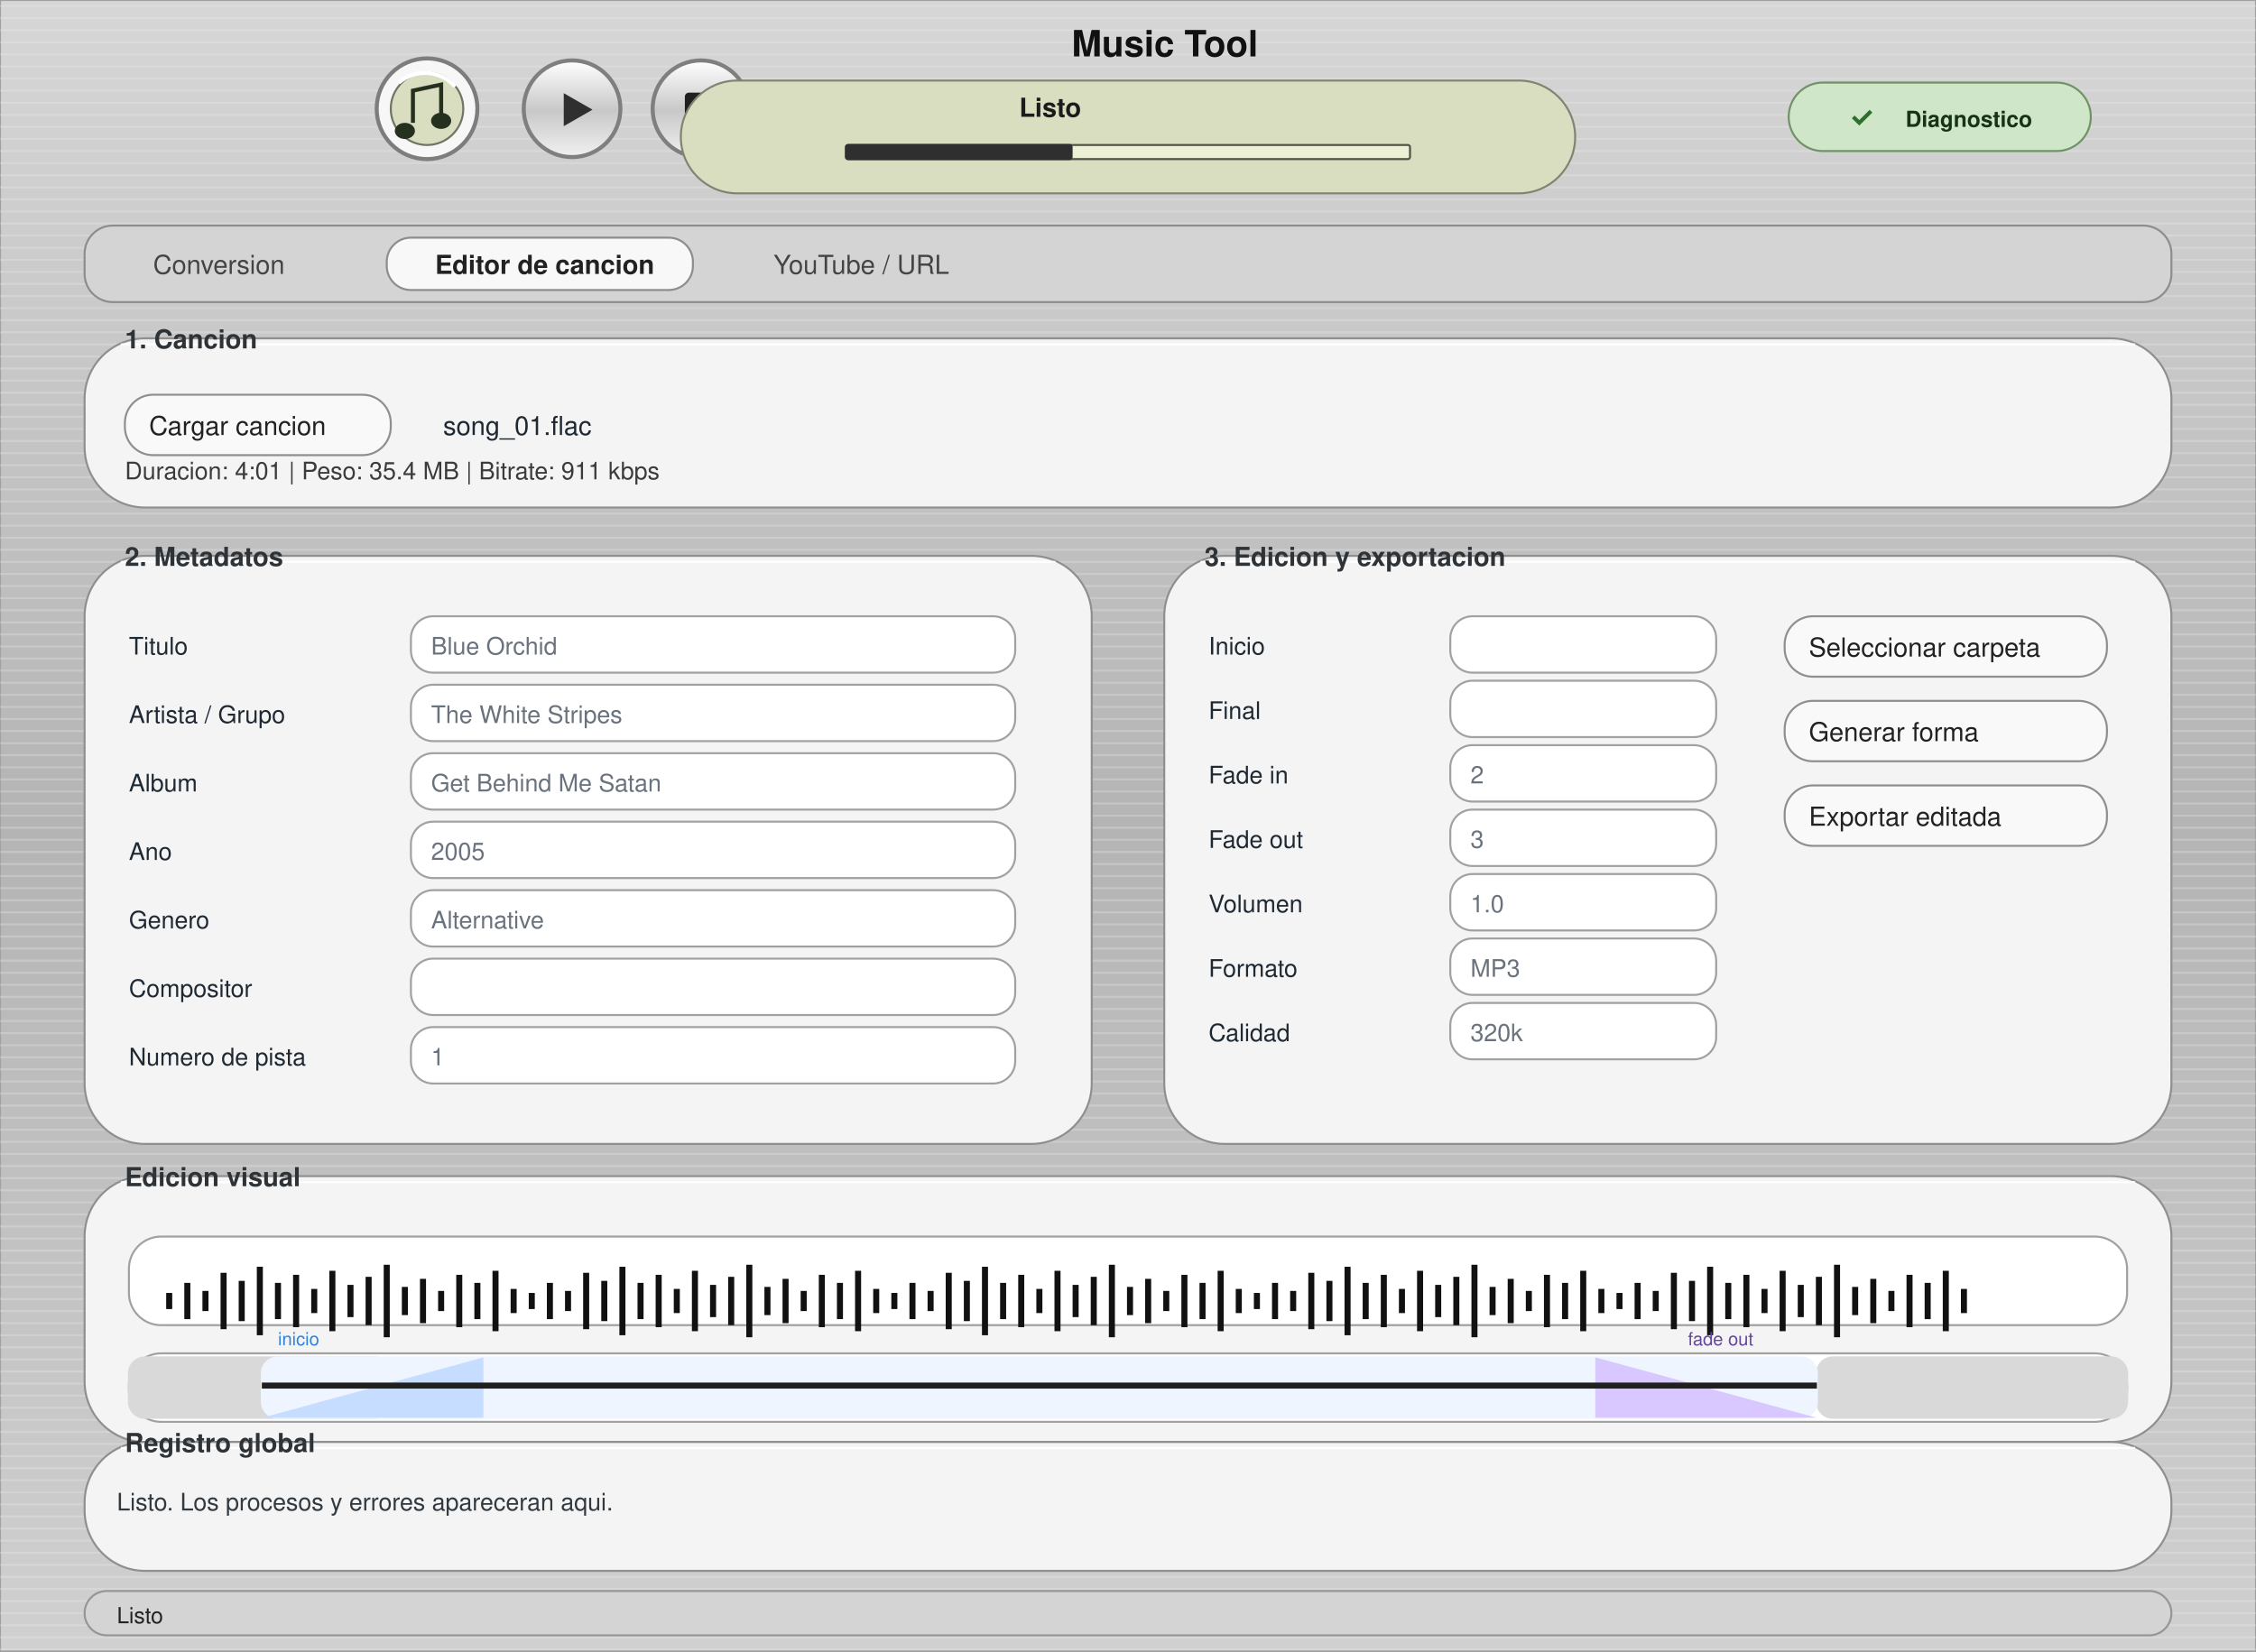
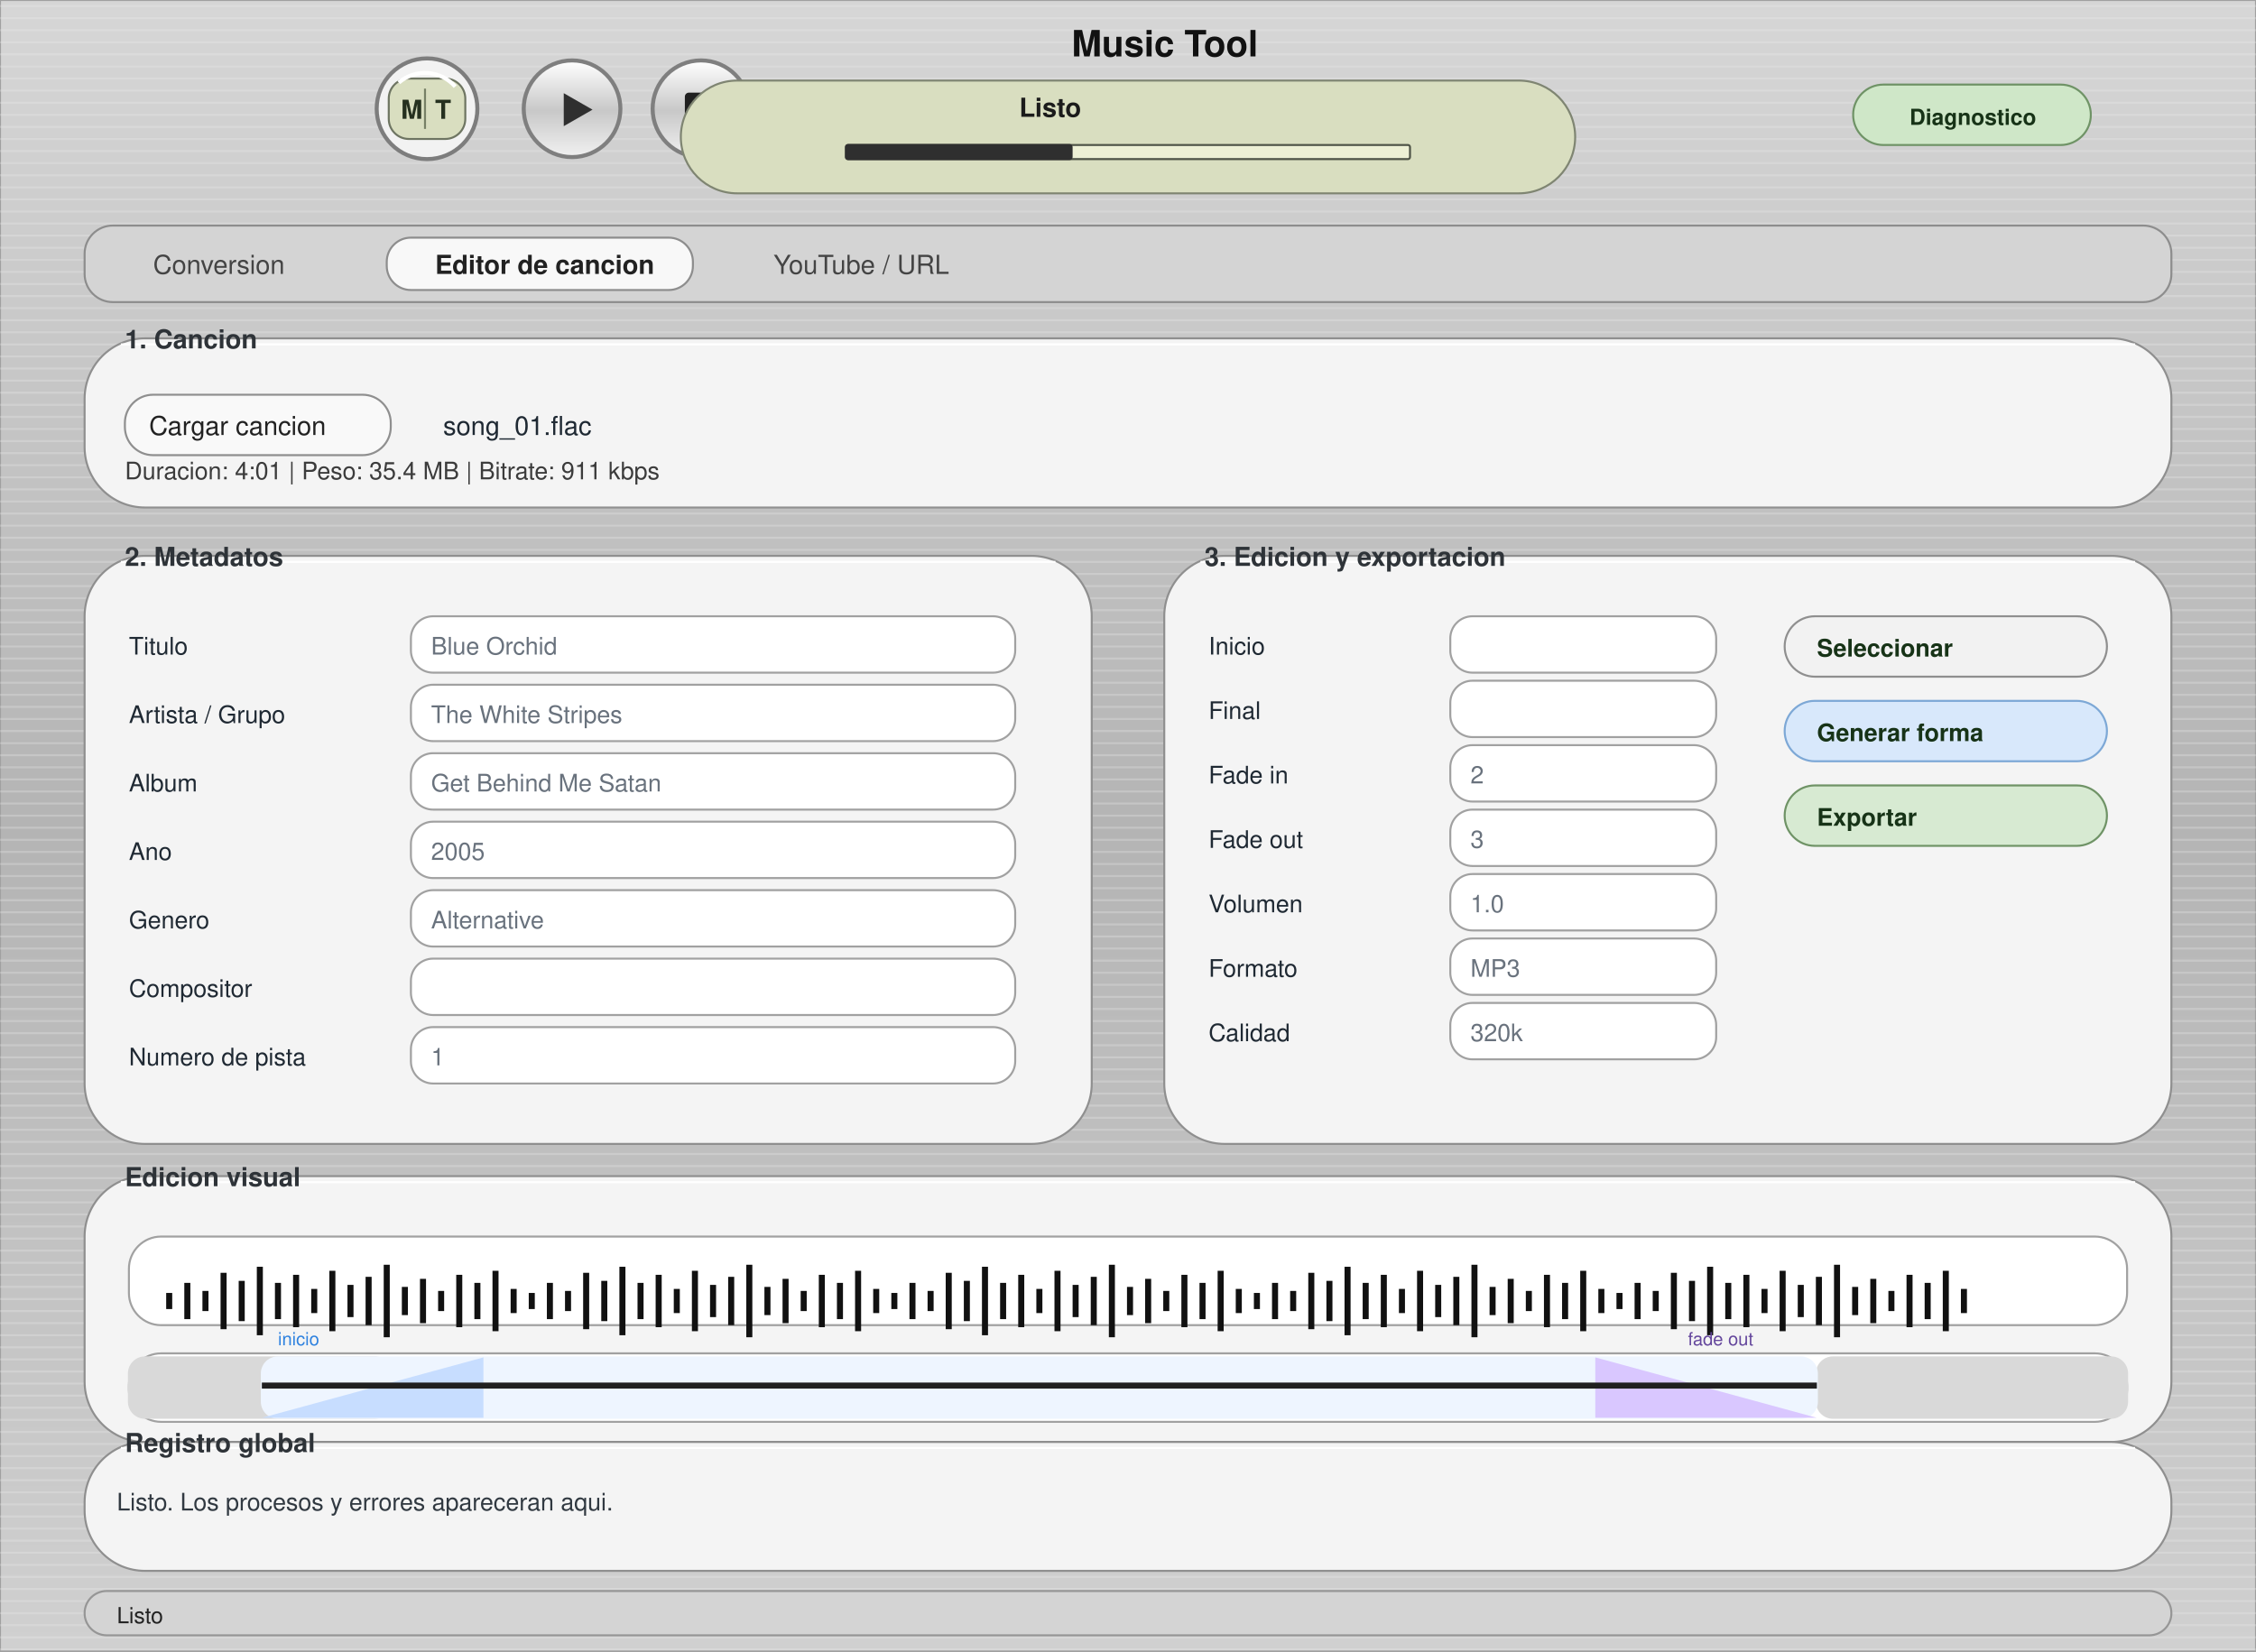
<svg xmlns="http://www.w3.org/2000/svg" width="1120" height="820" viewBox="0 0 1120 820">
  <defs>
    <linearGradient id="metal" x1="0" x2="0" y1="0" y2="1">
      <stop offset="0" stop-color="#d6d6d6" />
      <stop offset="0.5" stop-color="#b4b4b4" />
      <stop offset="1" stop-color="#d0d0d0" />
    </linearGradient>
    <linearGradient id="buttonChrome" x1="0" x2="0" y1="0" y2="1">
      <stop offset="0" stop-color="#ffffff" />
      <stop offset="0.52" stop-color="#c8c8c8" />
      <stop offset="1" stop-color="#f1f1f1" />
    </linearGradient>
    <linearGradient id="tableHeader" x1="0" x2="0" y1="0" y2="1">
      <stop offset="0" stop-color="#f9f9f9" />
      <stop offset="1" stop-color="#bdbdbd" />
    </linearGradient>
  </defs>
  <rect x="0" y="0" width="1120" height="820" rx="0" fill="url(#metal)" stroke="#a0a0a0" />
  <line x1="0" y1="3" x2="1120" y2="3" stroke="#eeeeee" opacity="0.28" />
  <line x1="0" y1="9" x2="1120" y2="9" stroke="#eeeeee" opacity="0.28" />
  <line x1="0" y1="15" x2="1120" y2="15" stroke="#eeeeee" opacity="0.28" />
  <line x1="0" y1="21" x2="1120" y2="21" stroke="#eeeeee" opacity="0.28" />
  <line x1="0" y1="27" x2="1120" y2="27" stroke="#eeeeee" opacity="0.28" />
  <line x1="0" y1="33" x2="1120" y2="33" stroke="#eeeeee" opacity="0.28" />
  <line x1="0" y1="39" x2="1120" y2="39" stroke="#eeeeee" opacity="0.28" />
  <line x1="0" y1="45" x2="1120" y2="45" stroke="#eeeeee" opacity="0.28" />
  <line x1="0" y1="51" x2="1120" y2="51" stroke="#eeeeee" opacity="0.28" />
  <line x1="0" y1="57" x2="1120" y2="57" stroke="#eeeeee" opacity="0.28" />
  <line x1="0" y1="63" x2="1120" y2="63" stroke="#eeeeee" opacity="0.28" />
  <line x1="0" y1="69" x2="1120" y2="69" stroke="#eeeeee" opacity="0.28" />
  <line x1="0" y1="75" x2="1120" y2="75" stroke="#eeeeee" opacity="0.28" />
  <line x1="0" y1="81" x2="1120" y2="81" stroke="#eeeeee" opacity="0.28" />
  <line x1="0" y1="87" x2="1120" y2="87" stroke="#eeeeee" opacity="0.28" />
  <line x1="0" y1="93" x2="1120" y2="93" stroke="#eeeeee" opacity="0.28" />
  <line x1="0" y1="99" x2="1120" y2="99" stroke="#eeeeee" opacity="0.28" />
  <line x1="0" y1="105" x2="1120" y2="105" stroke="#eeeeee" opacity="0.28" />
  <line x1="0" y1="111" x2="1120" y2="111" stroke="#eeeeee" opacity="0.28" />
  <line x1="0" y1="117" x2="1120" y2="117" stroke="#eeeeee" opacity="0.28" />
  <line x1="0" y1="123" x2="1120" y2="123" stroke="#eeeeee" opacity="0.28" />
  <line x1="0" y1="129" x2="1120" y2="129" stroke="#eeeeee" opacity="0.28" />
  <line x1="0" y1="135" x2="1120" y2="135" stroke="#eeeeee" opacity="0.28" />
  <line x1="0" y1="141" x2="1120" y2="141" stroke="#eeeeee" opacity="0.28" />
  <line x1="0" y1="147" x2="1120" y2="147" stroke="#eeeeee" opacity="0.28" />
  <line x1="0" y1="153" x2="1120" y2="153" stroke="#eeeeee" opacity="0.28" />
  <line x1="0" y1="159" x2="1120" y2="159" stroke="#eeeeee" opacity="0.28" />
  <line x1="0" y1="165" x2="1120" y2="165" stroke="#eeeeee" opacity="0.28" />
  <line x1="0" y1="171" x2="1120" y2="171" stroke="#eeeeee" opacity="0.28" />
  <line x1="0" y1="177" x2="1120" y2="177" stroke="#eeeeee" opacity="0.28" />
  <line x1="0" y1="183" x2="1120" y2="183" stroke="#eeeeee" opacity="0.28" />
  <line x1="0" y1="189" x2="1120" y2="189" stroke="#eeeeee" opacity="0.28" />
  <line x1="0" y1="195" x2="1120" y2="195" stroke="#eeeeee" opacity="0.28" />
  <line x1="0" y1="201" x2="1120" y2="201" stroke="#eeeeee" opacity="0.28" />
  <line x1="0" y1="207" x2="1120" y2="207" stroke="#eeeeee" opacity="0.28" />
  <line x1="0" y1="213" x2="1120" y2="213" stroke="#eeeeee" opacity="0.28" />
  <line x1="0" y1="219" x2="1120" y2="219" stroke="#eeeeee" opacity="0.28" />
  <line x1="0" y1="225" x2="1120" y2="225" stroke="#eeeeee" opacity="0.28" />
  <line x1="0" y1="231" x2="1120" y2="231" stroke="#eeeeee" opacity="0.28" />
  <line x1="0" y1="237" x2="1120" y2="237" stroke="#eeeeee" opacity="0.28" />
  <line x1="0" y1="243" x2="1120" y2="243" stroke="#eeeeee" opacity="0.28" />
  <line x1="0" y1="249" x2="1120" y2="249" stroke="#eeeeee" opacity="0.28" />
  <line x1="0" y1="255" x2="1120" y2="255" stroke="#eeeeee" opacity="0.28" />
  <line x1="0" y1="261" x2="1120" y2="261" stroke="#eeeeee" opacity="0.28" />
  <line x1="0" y1="267" x2="1120" y2="267" stroke="#eeeeee" opacity="0.28" />
  <line x1="0" y1="273" x2="1120" y2="273" stroke="#eeeeee" opacity="0.28" />
  <line x1="0" y1="279" x2="1120" y2="279" stroke="#eeeeee" opacity="0.28" />
  <line x1="0" y1="285" x2="1120" y2="285" stroke="#eeeeee" opacity="0.28" />
  <line x1="0" y1="291" x2="1120" y2="291" stroke="#eeeeee" opacity="0.28" />
  <line x1="0" y1="297" x2="1120" y2="297" stroke="#eeeeee" opacity="0.28" />
  <line x1="0" y1="303" x2="1120" y2="303" stroke="#eeeeee" opacity="0.28" />
  <line x1="0" y1="309" x2="1120" y2="309" stroke="#eeeeee" opacity="0.28" />
  <line x1="0" y1="315" x2="1120" y2="315" stroke="#eeeeee" opacity="0.28" />
  <line x1="0" y1="321" x2="1120" y2="321" stroke="#eeeeee" opacity="0.28" />
  <line x1="0" y1="327" x2="1120" y2="327" stroke="#eeeeee" opacity="0.28" />
  <line x1="0" y1="333" x2="1120" y2="333" stroke="#eeeeee" opacity="0.28" />
  <line x1="0" y1="339" x2="1120" y2="339" stroke="#eeeeee" opacity="0.28" />
  <line x1="0" y1="345" x2="1120" y2="345" stroke="#eeeeee" opacity="0.28" />
  <line x1="0" y1="351" x2="1120" y2="351" stroke="#eeeeee" opacity="0.28" />
  <line x1="0" y1="357" x2="1120" y2="357" stroke="#eeeeee" opacity="0.28" />
  <line x1="0" y1="363" x2="1120" y2="363" stroke="#eeeeee" opacity="0.28" />
  <line x1="0" y1="369" x2="1120" y2="369" stroke="#eeeeee" opacity="0.28" />
  <line x1="0" y1="375" x2="1120" y2="375" stroke="#eeeeee" opacity="0.28" />
  <line x1="0" y1="381" x2="1120" y2="381" stroke="#eeeeee" opacity="0.28" />
  <line x1="0" y1="387" x2="1120" y2="387" stroke="#eeeeee" opacity="0.28" />
  <line x1="0" y1="393" x2="1120" y2="393" stroke="#eeeeee" opacity="0.28" />
  <line x1="0" y1="399" x2="1120" y2="399" stroke="#eeeeee" opacity="0.28" />
  <line x1="0" y1="405" x2="1120" y2="405" stroke="#eeeeee" opacity="0.28" />
  <line x1="0" y1="411" x2="1120" y2="411" stroke="#eeeeee" opacity="0.28" />
  <line x1="0" y1="417" x2="1120" y2="417" stroke="#eeeeee" opacity="0.28" />
  <line x1="0" y1="423" x2="1120" y2="423" stroke="#eeeeee" opacity="0.28" />
  <line x1="0" y1="429" x2="1120" y2="429" stroke="#eeeeee" opacity="0.28" />
  <line x1="0" y1="435" x2="1120" y2="435" stroke="#eeeeee" opacity="0.28" />
  <line x1="0" y1="441" x2="1120" y2="441" stroke="#eeeeee" opacity="0.28" />
  <line x1="0" y1="447" x2="1120" y2="447" stroke="#eeeeee" opacity="0.28" />
  <line x1="0" y1="453" x2="1120" y2="453" stroke="#eeeeee" opacity="0.28" />
  <line x1="0" y1="459" x2="1120" y2="459" stroke="#eeeeee" opacity="0.28" />
  <line x1="0" y1="465" x2="1120" y2="465" stroke="#eeeeee" opacity="0.28" />
  <line x1="0" y1="471" x2="1120" y2="471" stroke="#eeeeee" opacity="0.28" />
  <line x1="0" y1="477" x2="1120" y2="477" stroke="#eeeeee" opacity="0.28" />
  <line x1="0" y1="483" x2="1120" y2="483" stroke="#eeeeee" opacity="0.28" />
  <line x1="0" y1="489" x2="1120" y2="489" stroke="#eeeeee" opacity="0.28" />
  <line x1="0" y1="495" x2="1120" y2="495" stroke="#eeeeee" opacity="0.28" />
  <line x1="0" y1="501" x2="1120" y2="501" stroke="#eeeeee" opacity="0.28" />
  <line x1="0" y1="507" x2="1120" y2="507" stroke="#eeeeee" opacity="0.28" />
  <line x1="0" y1="513" x2="1120" y2="513" stroke="#eeeeee" opacity="0.28" />
  <line x1="0" y1="519" x2="1120" y2="519" stroke="#eeeeee" opacity="0.28" />
  <line x1="0" y1="525" x2="1120" y2="525" stroke="#eeeeee" opacity="0.28" />
  <line x1="0" y1="531" x2="1120" y2="531" stroke="#eeeeee" opacity="0.28" />
  <line x1="0" y1="537" x2="1120" y2="537" stroke="#eeeeee" opacity="0.28" />
  <line x1="0" y1="543" x2="1120" y2="543" stroke="#eeeeee" opacity="0.28" />
  <line x1="0" y1="549" x2="1120" y2="549" stroke="#eeeeee" opacity="0.28" />
  <line x1="0" y1="555" x2="1120" y2="555" stroke="#eeeeee" opacity="0.28" />
  <line x1="0" y1="561" x2="1120" y2="561" stroke="#eeeeee" opacity="0.28" />
  <line x1="0" y1="567" x2="1120" y2="567" stroke="#eeeeee" opacity="0.28" />
  <line x1="0" y1="573" x2="1120" y2="573" stroke="#eeeeee" opacity="0.28" />
  <line x1="0" y1="579" x2="1120" y2="579" stroke="#eeeeee" opacity="0.28" />
  <line x1="0" y1="585" x2="1120" y2="585" stroke="#eeeeee" opacity="0.28" />
  <line x1="0" y1="591" x2="1120" y2="591" stroke="#eeeeee" opacity="0.28" />
  <line x1="0" y1="597" x2="1120" y2="597" stroke="#eeeeee" opacity="0.28" />
  <line x1="0" y1="603" x2="1120" y2="603" stroke="#eeeeee" opacity="0.28" />
  <line x1="0" y1="609" x2="1120" y2="609" stroke="#eeeeee" opacity="0.28" />
  <line x1="0" y1="615" x2="1120" y2="615" stroke="#eeeeee" opacity="0.28" />
  <line x1="0" y1="621" x2="1120" y2="621" stroke="#eeeeee" opacity="0.28" />
  <line x1="0" y1="627" x2="1120" y2="627" stroke="#eeeeee" opacity="0.28" />
  <line x1="0" y1="633" x2="1120" y2="633" stroke="#eeeeee" opacity="0.28" />
  <line x1="0" y1="639" x2="1120" y2="639" stroke="#eeeeee" opacity="0.28" />
  <line x1="0" y1="645" x2="1120" y2="645" stroke="#eeeeee" opacity="0.28" />
  <line x1="0" y1="651" x2="1120" y2="651" stroke="#eeeeee" opacity="0.28" />
  <line x1="0" y1="657" x2="1120" y2="657" stroke="#eeeeee" opacity="0.28" />
  <line x1="0" y1="663" x2="1120" y2="663" stroke="#eeeeee" opacity="0.28" />
  <line x1="0" y1="669" x2="1120" y2="669" stroke="#eeeeee" opacity="0.28" />
  <line x1="0" y1="675" x2="1120" y2="675" stroke="#eeeeee" opacity="0.28" />
  <line x1="0" y1="681" x2="1120" y2="681" stroke="#eeeeee" opacity="0.28" />
  <line x1="0" y1="687" x2="1120" y2="687" stroke="#eeeeee" opacity="0.28" />
  <line x1="0" y1="693" x2="1120" y2="693" stroke="#eeeeee" opacity="0.28" />
  <line x1="0" y1="699" x2="1120" y2="699" stroke="#eeeeee" opacity="0.28" />
  <line x1="0" y1="705" x2="1120" y2="705" stroke="#eeeeee" opacity="0.28" />
  <line x1="0" y1="711" x2="1120" y2="711" stroke="#eeeeee" opacity="0.28" />
  <line x1="0" y1="717" x2="1120" y2="717" stroke="#eeeeee" opacity="0.28" />
  <line x1="0" y1="723" x2="1120" y2="723" stroke="#eeeeee" opacity="0.28" />
  <line x1="0" y1="729" x2="1120" y2="729" stroke="#eeeeee" opacity="0.28" />
  <line x1="0" y1="735" x2="1120" y2="735" stroke="#eeeeee" opacity="0.28" />
  <line x1="0" y1="741" x2="1120" y2="741" stroke="#eeeeee" opacity="0.28" />
  <line x1="0" y1="747" x2="1120" y2="747" stroke="#eeeeee" opacity="0.28" />
  <line x1="0" y1="753" x2="1120" y2="753" stroke="#eeeeee" opacity="0.28" />
  <line x1="0" y1="759" x2="1120" y2="759" stroke="#eeeeee" opacity="0.28" />
  <line x1="0" y1="765" x2="1120" y2="765" stroke="#eeeeee" opacity="0.28" />
  <line x1="0" y1="771" x2="1120" y2="771" stroke="#eeeeee" opacity="0.28" />
  <line x1="0" y1="777" x2="1120" y2="777" stroke="#eeeeee" opacity="0.28" />
  <line x1="0" y1="783" x2="1120" y2="783" stroke="#eeeeee" opacity="0.28" />
  <line x1="0" y1="789" x2="1120" y2="789" stroke="#eeeeee" opacity="0.28" />
  <line x1="0" y1="795" x2="1120" y2="795" stroke="#eeeeee" opacity="0.28" />
  <line x1="0" y1="801" x2="1120" y2="801" stroke="#eeeeee" opacity="0.28" />
  <line x1="0" y1="807" x2="1120" y2="807" stroke="#eeeeee" opacity="0.28" />
  <line x1="0" y1="813" x2="1120" y2="813" stroke="#eeeeee" opacity="0.28" />
  <line x1="0" y1="819" x2="1120" y2="819" stroke="#eeeeee" opacity="0.28" />
  <text x="532" y="28" font-family="-apple-system, BlinkMacSystemFont, Helvetica, Arial, sans-serif" font-size="18" font-weight="700" fill="#111111">Music Tool</text>
-   <circle cx="212" cy="54" r="25" fill="#f7f7f7" stroke="#7d7d7d" stroke-width="2" />
-   <circle cx="212" cy="54" r="18" fill="#d9dec0" stroke="#6e7562" />
+   <circle cx="212" cy="54" r="25" fill="#f2f2f2" stroke="#7d7d7d" stroke-width="2" />
+   <rect x="193" y="39" width="38" height="30" rx="10" fill="#d9dec0" stroke="#6e7562" />
  <path d="M198 41 A20 20 0 0 1 226 43" fill="none" stroke="#ffffff" stroke-width="2" />
-   <path d="M205 61 L205 45 L219 42 L219 57" fill="none" stroke="#25301f" stroke-width="2" />
-   <ellipse cx="201" cy="65" rx="5" ry="4" fill="#25301f" />
-   <ellipse cx="219" cy="60" rx="5" ry="4" fill="#25301f" />
+   <text x="199" y="59" font-family="-apple-system, BlinkMacSystemFont, Helvetica, Arial, sans-serif" font-size="13" font-weight="700" fill="#25301f">M</text>
+   <text x="216" y="59" font-family="-apple-system, BlinkMacSystemFont, Helvetica, Arial, sans-serif" font-size="13" font-weight="700" fill="#25301f">T</text>
+   <line x1="211" y1="44" x2="211" y2="64" stroke="#778066" />
  <circle cx="284" cy="54" r="24" fill="url(#buttonChrome)" stroke="#7f7f7f" stroke-width="2" />
  <text x="278" y="61" font-family="-apple-system, BlinkMacSystemFont, Helvetica, Arial, sans-serif" font-size="18" font-weight="700" fill="#2f2f2f">▶</text>
  <circle cx="348" cy="54" r="24" fill="url(#buttonChrome)" stroke="#7f7f7f" stroke-width="2" />
  <rect x="340" y="46" width="16" height="16" rx="2" fill="#202020" />
  <rect x="338" y="40" width="444" height="56" rx="28" fill="#d9dec0" stroke="#7f8572" />
  <text x="506" y="58" font-family="-apple-system, BlinkMacSystemFont, Helvetica, Arial, sans-serif" font-size="13" font-weight="700" fill="#1b1b1b">Listo</text>
  <rect x="420" y="72" width="280" height="7" rx="1" fill="#edf0d5" stroke="#4f5447" />
  <rect x="420" y="72" width="112" height="7" rx="1" fill="#2f2f2f" stroke="#2f2f2f" />
-   <rect x="888" y="41" width="150" height="34" rx="17" fill="#cfe7c8" stroke="#6f9366" />
-   <text x="918" y="63" font-family="-apple-system, BlinkMacSystemFont, Helvetica, Arial, sans-serif" font-size="14" font-weight="700" fill="#2f6e2c">✓</text>
-   <text x="946" y="63" font-family="-apple-system, BlinkMacSystemFont, Helvetica, Arial, sans-serif" font-size="11" font-weight="700" fill="#173317">Diagnostico</text>
+   <rect x="920" y="42" width="118" height="30" rx="15" fill="#cfe7c8" stroke="#6f9366" />
+   <text x="948" y="62" font-family="-apple-system, BlinkMacSystemFont, Helvetica, Arial, sans-serif" font-size="11" font-weight="700" fill="#173317">Diagnostico</text>
  <rect x="42" y="112" width="1036" height="38" rx="14" fill="#d4d4d4" stroke="#8d8d8d" />
  <text x="76" y="136" font-family="-apple-system, BlinkMacSystemFont, Helvetica, Arial, sans-serif" font-size="13" font-weight="500" fill="#444">Conversion</text>
  <rect x="192" y="118" width="152" height="26" rx="12" fill="#f8f8f8" stroke="#8d8d8d" />
  <text x="216" y="136" font-family="-apple-system, BlinkMacSystemFont, Helvetica, Arial, sans-serif" font-size="13" font-weight="600" fill="#222">Editor de cancion</text>
  <text x="384" y="136" font-family="-apple-system, BlinkMacSystemFont, Helvetica, Arial, sans-serif" font-size="13" font-weight="500" fill="#444">YouTube / URL</text>
  <rect x="42" y="168" width="1036" height="84" rx="30" fill="#f4f4f4" stroke="#8f8f8f" />
  <line x1="60" y1="171" x2="1060" y2="171" stroke="#ffffff" />
  <text x="62" y="173" font-family="-apple-system, BlinkMacSystemFont, Helvetica, Arial, sans-serif" font-size="13" font-weight="600" fill="#2e3338">1. Cancion</text>
  <rect x="62" y="196" width="132" height="30" rx="14" fill="#f9f9f9" stroke="#8f8f8f" />
  <text x="74" y="216" font-family="-apple-system, BlinkMacSystemFont, Helvetica, Arial, sans-serif" font-size="13" font-weight="500" fill="#222">Cargar cancion</text>
  <text x="220" y="216" font-family="-apple-system, BlinkMacSystemFont, Helvetica, Arial, sans-serif" font-size="13" font-weight="500" fill="#1f2933">song_01.flac</text>
  <text x="62" y="238" font-family="-apple-system, BlinkMacSystemFont, Helvetica, Arial, sans-serif" font-size="12" font-weight="400" fill="#3b3b3b">Duracion: 4:01 | Peso: 35.4 MB | Bitrate: 911 kbps</text>
  <rect x="42" y="276" width="500" height="292" rx="30" fill="#f4f4f4" stroke="#8f8f8f" />
  <line x1="60" y1="279" x2="524" y2="279" stroke="#ffffff" />
  <text x="62" y="281" font-family="-apple-system, BlinkMacSystemFont, Helvetica, Arial, sans-serif" font-size="13" font-weight="600" fill="#2e3338">2. Metadatos</text>
  <text x="64" y="325" font-family="-apple-system, BlinkMacSystemFont, Helvetica, Arial, sans-serif" font-size="12" font-weight="500" fill="#1f2933">Titulo</text>
  <rect x="204" y="306" width="300" height="28" rx="11" fill="#ffffff" stroke="#a1a1a1" />
  <text x="214" y="325" font-family="-apple-system, BlinkMacSystemFont, Helvetica, Arial, sans-serif" font-size="12" font-weight="400" fill="#69727d">Blue Orchid</text>
  <text x="64" y="359" font-family="-apple-system, BlinkMacSystemFont, Helvetica, Arial, sans-serif" font-size="12" font-weight="500" fill="#1f2933">Artista / Grupo</text>
  <rect x="204" y="340" width="300" height="28" rx="11" fill="#ffffff" stroke="#a1a1a1" />
  <text x="214" y="359" font-family="-apple-system, BlinkMacSystemFont, Helvetica, Arial, sans-serif" font-size="12" font-weight="400" fill="#69727d">The White Stripes</text>
  <text x="64" y="393" font-family="-apple-system, BlinkMacSystemFont, Helvetica, Arial, sans-serif" font-size="12" font-weight="500" fill="#1f2933">Album</text>
  <rect x="204" y="374" width="300" height="28" rx="11" fill="#ffffff" stroke="#a1a1a1" />
  <text x="214" y="393" font-family="-apple-system, BlinkMacSystemFont, Helvetica, Arial, sans-serif" font-size="12" font-weight="400" fill="#69727d">Get Behind Me Satan</text>
  <text x="64" y="427" font-family="-apple-system, BlinkMacSystemFont, Helvetica, Arial, sans-serif" font-size="12" font-weight="500" fill="#1f2933">Ano</text>
  <rect x="204" y="408" width="300" height="28" rx="11" fill="#ffffff" stroke="#a1a1a1" />
  <text x="214" y="427" font-family="-apple-system, BlinkMacSystemFont, Helvetica, Arial, sans-serif" font-size="12" font-weight="400" fill="#69727d">2005</text>
  <text x="64" y="461" font-family="-apple-system, BlinkMacSystemFont, Helvetica, Arial, sans-serif" font-size="12" font-weight="500" fill="#1f2933">Genero</text>
  <rect x="204" y="442" width="300" height="28" rx="11" fill="#ffffff" stroke="#a1a1a1" />
  <text x="214" y="461" font-family="-apple-system, BlinkMacSystemFont, Helvetica, Arial, sans-serif" font-size="12" font-weight="400" fill="#69727d">Alternative</text>
  <text x="64" y="495" font-family="-apple-system, BlinkMacSystemFont, Helvetica, Arial, sans-serif" font-size="12" font-weight="500" fill="#1f2933">Compositor</text>
  <rect x="204" y="476" width="300" height="28" rx="11" fill="#ffffff" stroke="#a1a1a1" />
  <text x="214" y="495" font-family="-apple-system, BlinkMacSystemFont, Helvetica, Arial, sans-serif" font-size="12" font-weight="400" fill="#69727d" />
  <text x="64" y="529" font-family="-apple-system, BlinkMacSystemFont, Helvetica, Arial, sans-serif" font-size="12" font-weight="500" fill="#1f2933">Numero de pista</text>
  <rect x="204" y="510" width="300" height="28" rx="11" fill="#ffffff" stroke="#a1a1a1" />
  <text x="214" y="529" font-family="-apple-system, BlinkMacSystemFont, Helvetica, Arial, sans-serif" font-size="12" font-weight="400" fill="#69727d">1</text>
  <rect x="578" y="276" width="500" height="292" rx="30" fill="#f4f4f4" stroke="#8f8f8f" />
  <line x1="596" y1="279" x2="1060" y2="279" stroke="#ffffff" />
  <text x="598" y="281" font-family="-apple-system, BlinkMacSystemFont, Helvetica, Arial, sans-serif" font-size="13" font-weight="600" fill="#2e3338">3. Edicion y exportacion</text>
  <text x="600" y="325" font-family="-apple-system, BlinkMacSystemFont, Helvetica, Arial, sans-serif" font-size="12" font-weight="500" fill="#1f2933">Inicio</text>
  <rect x="720" y="306" width="132" height="28" rx="11" fill="#ffffff" stroke="#a1a1a1" />
  <text x="730" y="325" font-family="-apple-system, BlinkMacSystemFont, Helvetica, Arial, sans-serif" font-size="12" font-weight="400" fill="#69727d" />
  <text x="600" y="357" font-family="-apple-system, BlinkMacSystemFont, Helvetica, Arial, sans-serif" font-size="12" font-weight="500" fill="#1f2933">Final</text>
  <rect x="720" y="338" width="132" height="28" rx="11" fill="#ffffff" stroke="#a1a1a1" />
  <text x="730" y="357" font-family="-apple-system, BlinkMacSystemFont, Helvetica, Arial, sans-serif" font-size="12" font-weight="400" fill="#69727d" />
  <text x="600" y="389" font-family="-apple-system, BlinkMacSystemFont, Helvetica, Arial, sans-serif" font-size="12" font-weight="500" fill="#1f2933">Fade in</text>
  <rect x="720" y="370" width="132" height="28" rx="11" fill="#ffffff" stroke="#a1a1a1" />
  <text x="730" y="389" font-family="-apple-system, BlinkMacSystemFont, Helvetica, Arial, sans-serif" font-size="12" font-weight="400" fill="#69727d">2</text>
  <text x="600" y="421" font-family="-apple-system, BlinkMacSystemFont, Helvetica, Arial, sans-serif" font-size="12" font-weight="500" fill="#1f2933">Fade out</text>
  <rect x="720" y="402" width="132" height="28" rx="11" fill="#ffffff" stroke="#a1a1a1" />
  <text x="730" y="421" font-family="-apple-system, BlinkMacSystemFont, Helvetica, Arial, sans-serif" font-size="12" font-weight="400" fill="#69727d">3</text>
  <text x="600" y="453" font-family="-apple-system, BlinkMacSystemFont, Helvetica, Arial, sans-serif" font-size="12" font-weight="500" fill="#1f2933">Volumen</text>
  <rect x="720" y="434" width="132" height="28" rx="11" fill="#ffffff" stroke="#a1a1a1" />
  <text x="730" y="453" font-family="-apple-system, BlinkMacSystemFont, Helvetica, Arial, sans-serif" font-size="12" font-weight="400" fill="#69727d">1.0</text>
  <text x="600" y="485" font-family="-apple-system, BlinkMacSystemFont, Helvetica, Arial, sans-serif" font-size="12" font-weight="500" fill="#1f2933">Formato</text>
  <rect x="720" y="466" width="132" height="28" rx="11" fill="#ffffff" stroke="#a1a1a1" />
  <text x="730" y="485" font-family="-apple-system, BlinkMacSystemFont, Helvetica, Arial, sans-serif" font-size="12" font-weight="400" fill="#69727d">MP3</text>
  <text x="600" y="517" font-family="-apple-system, BlinkMacSystemFont, Helvetica, Arial, sans-serif" font-size="12" font-weight="500" fill="#1f2933">Calidad</text>
  <rect x="720" y="498" width="132" height="28" rx="11" fill="#ffffff" stroke="#a1a1a1" />
  <text x="730" y="517" font-family="-apple-system, BlinkMacSystemFont, Helvetica, Arial, sans-serif" font-size="12" font-weight="400" fill="#69727d">320k</text>
-   <rect x="886" y="306" width="160" height="30" rx="14" fill="#f9f9f9" stroke="#8f8f8f" />
-   <text x="898" y="326" font-family="-apple-system, BlinkMacSystemFont, Helvetica, Arial, sans-serif" font-size="13" font-weight="500" fill="#222">Seleccionar carpeta</text>
-   <rect x="886" y="348" width="160" height="30" rx="14" fill="#f9f9f9" stroke="#8f8f8f" />
-   <text x="898" y="368" font-family="-apple-system, BlinkMacSystemFont, Helvetica, Arial, sans-serif" font-size="13" font-weight="500" fill="#222">Generar forma</text>
-   <rect x="886" y="390" width="160" height="30" rx="14" fill="#f9f9f9" stroke="#8f8f8f" />
-   <text x="898" y="410" font-family="-apple-system, BlinkMacSystemFont, Helvetica, Arial, sans-serif" font-size="13" font-weight="500" fill="#222">Exportar editada</text>
+   <rect x="886" y="306" width="160" height="30" rx="15" fill="#f2f2f2" stroke="#8f8f8f" />
+   <text x="902" y="326" font-family="-apple-system, BlinkMacSystemFont, Helvetica, Arial, sans-serif" font-size="12" font-weight="700" fill="#173317">Seleccionar</text>
+   <rect x="886" y="348" width="160" height="30" rx="15" fill="#d8e8fb" stroke="#7da8d6" />
+   <text x="902" y="368" font-family="-apple-system, BlinkMacSystemFont, Helvetica, Arial, sans-serif" font-size="12" font-weight="700" fill="#173317">Generar forma</text>
+   <rect x="886" y="390" width="160" height="30" rx="15" fill="#d7ead2" stroke="#6f9366" />
+   <text x="902" y="410" font-family="-apple-system, BlinkMacSystemFont, Helvetica, Arial, sans-serif" font-size="12" font-weight="700" fill="#173317">Exportar</text>
  <rect x="42" y="584" width="1036" height="132" rx="30" fill="#f4f4f4" stroke="#8f8f8f" />
  <line x1="60" y1="587" x2="1060" y2="587" stroke="#ffffff" />
  <text x="62" y="589" font-family="-apple-system, BlinkMacSystemFont, Helvetica, Arial, sans-serif" font-size="13" font-weight="600" fill="#2e3338">Edicion visual</text>
  <rect x="64" y="614" width="992" height="44" rx="16" fill="#ffffff" stroke="#a1a1a1" />
  <line x1="84" y1="642" x2="84" y2="650" stroke="#111111" stroke-width="3" />
  <line x1="93" y1="637" x2="93" y2="655" stroke="#111111" stroke-width="3" />
  <line x1="102" y1="641" x2="102" y2="651" stroke="#111111" stroke-width="3" />
  <line x1="111" y1="632" x2="111" y2="660" stroke="#111111" stroke-width="3" />
  <line x1="120" y1="636" x2="120" y2="656" stroke="#111111" stroke-width="3" />
  <line x1="129" y1="629" x2="129" y2="663" stroke="#111111" stroke-width="3" />
  <line x1="138" y1="637" x2="138" y2="655" stroke="#111111" stroke-width="3" />
  <line x1="147" y1="633" x2="147" y2="659" stroke="#111111" stroke-width="3" />
  <line x1="156" y1="640" x2="156" y2="652" stroke="#111111" stroke-width="3" />
  <line x1="165" y1="631" x2="165" y2="661" stroke="#111111" stroke-width="3" />
  <line x1="174" y1="638" x2="174" y2="654" stroke="#111111" stroke-width="3" />
  <line x1="183" y1="634" x2="183" y2="658" stroke="#111111" stroke-width="3" />
  <line x1="192" y1="628" x2="192" y2="664" stroke="#111111" stroke-width="3" />
  <line x1="201" y1="639" x2="201" y2="653" stroke="#111111" stroke-width="3" />
  <line x1="210" y1="635" x2="210" y2="657" stroke="#111111" stroke-width="3" />
  <line x1="219" y1="641" x2="219" y2="651" stroke="#111111" stroke-width="3" />
  <line x1="228" y1="633" x2="228" y2="659" stroke="#111111" stroke-width="3" />
  <line x1="237" y1="637" x2="237" y2="655" stroke="#111111" stroke-width="3" />
  <line x1="246" y1="631" x2="246" y2="661" stroke="#111111" stroke-width="3" />
  <line x1="255" y1="640" x2="255" y2="652" stroke="#111111" stroke-width="3" />
  <line x1="264" y1="642" x2="264" y2="650" stroke="#111111" stroke-width="3" />
  <line x1="273" y1="637" x2="273" y2="655" stroke="#111111" stroke-width="3" />
  <line x1="282" y1="641" x2="282" y2="651" stroke="#111111" stroke-width="3" />
  <line x1="291" y1="632" x2="291" y2="660" stroke="#111111" stroke-width="3" />
  <line x1="300" y1="636" x2="300" y2="656" stroke="#111111" stroke-width="3" />
  <line x1="309" y1="629" x2="309" y2="663" stroke="#111111" stroke-width="3" />
  <line x1="318" y1="637" x2="318" y2="655" stroke="#111111" stroke-width="3" />
  <line x1="327" y1="633" x2="327" y2="659" stroke="#111111" stroke-width="3" />
  <line x1="336" y1="640" x2="336" y2="652" stroke="#111111" stroke-width="3" />
  <line x1="345" y1="631" x2="345" y2="661" stroke="#111111" stroke-width="3" />
  <line x1="354" y1="638" x2="354" y2="654" stroke="#111111" stroke-width="3" />
  <line x1="363" y1="634" x2="363" y2="658" stroke="#111111" stroke-width="3" />
  <line x1="372" y1="628" x2="372" y2="664" stroke="#111111" stroke-width="3" />
  <line x1="381" y1="639" x2="381" y2="653" stroke="#111111" stroke-width="3" />
  <line x1="390" y1="635" x2="390" y2="657" stroke="#111111" stroke-width="3" />
  <line x1="399" y1="641" x2="399" y2="651" stroke="#111111" stroke-width="3" />
  <line x1="408" y1="633" x2="408" y2="659" stroke="#111111" stroke-width="3" />
  <line x1="417" y1="637" x2="417" y2="655" stroke="#111111" stroke-width="3" />
  <line x1="426" y1="631" x2="426" y2="661" stroke="#111111" stroke-width="3" />
  <line x1="435" y1="640" x2="435" y2="652" stroke="#111111" stroke-width="3" />
  <line x1="444" y1="642" x2="444" y2="650" stroke="#111111" stroke-width="3" />
  <line x1="453" y1="637" x2="453" y2="655" stroke="#111111" stroke-width="3" />
  <line x1="462" y1="641" x2="462" y2="651" stroke="#111111" stroke-width="3" />
  <line x1="471" y1="632" x2="471" y2="660" stroke="#111111" stroke-width="3" />
  <line x1="480" y1="636" x2="480" y2="656" stroke="#111111" stroke-width="3" />
  <line x1="489" y1="629" x2="489" y2="663" stroke="#111111" stroke-width="3" />
  <line x1="498" y1="637" x2="498" y2="655" stroke="#111111" stroke-width="3" />
  <line x1="507" y1="633" x2="507" y2="659" stroke="#111111" stroke-width="3" />
  <line x1="516" y1="640" x2="516" y2="652" stroke="#111111" stroke-width="3" />
  <line x1="525" y1="631" x2="525" y2="661" stroke="#111111" stroke-width="3" />
  <line x1="534" y1="638" x2="534" y2="654" stroke="#111111" stroke-width="3" />
  <line x1="543" y1="634" x2="543" y2="658" stroke="#111111" stroke-width="3" />
  <line x1="552" y1="628" x2="552" y2="664" stroke="#111111" stroke-width="3" />
  <line x1="561" y1="639" x2="561" y2="653" stroke="#111111" stroke-width="3" />
  <line x1="570" y1="635" x2="570" y2="657" stroke="#111111" stroke-width="3" />
  <line x1="579" y1="641" x2="579" y2="651" stroke="#111111" stroke-width="3" />
  <line x1="588" y1="633" x2="588" y2="659" stroke="#111111" stroke-width="3" />
  <line x1="597" y1="637" x2="597" y2="655" stroke="#111111" stroke-width="3" />
  <line x1="606" y1="631" x2="606" y2="661" stroke="#111111" stroke-width="3" />
  <line x1="615" y1="640" x2="615" y2="652" stroke="#111111" stroke-width="3" />
  <line x1="624" y1="642" x2="624" y2="650" stroke="#111111" stroke-width="3" />
  <line x1="633" y1="637" x2="633" y2="655" stroke="#111111" stroke-width="3" />
  <line x1="642" y1="641" x2="642" y2="651" stroke="#111111" stroke-width="3" />
  <line x1="651" y1="632" x2="651" y2="660" stroke="#111111" stroke-width="3" />
  <line x1="660" y1="636" x2="660" y2="656" stroke="#111111" stroke-width="3" />
  <line x1="669" y1="629" x2="669" y2="663" stroke="#111111" stroke-width="3" />
  <line x1="678" y1="637" x2="678" y2="655" stroke="#111111" stroke-width="3" />
  <line x1="687" y1="633" x2="687" y2="659" stroke="#111111" stroke-width="3" />
  <line x1="696" y1="640" x2="696" y2="652" stroke="#111111" stroke-width="3" />
  <line x1="705" y1="631" x2="705" y2="661" stroke="#111111" stroke-width="3" />
  <line x1="714" y1="638" x2="714" y2="654" stroke="#111111" stroke-width="3" />
  <line x1="723" y1="634" x2="723" y2="658" stroke="#111111" stroke-width="3" />
  <line x1="732" y1="628" x2="732" y2="664" stroke="#111111" stroke-width="3" />
  <line x1="741" y1="639" x2="741" y2="653" stroke="#111111" stroke-width="3" />
  <line x1="750" y1="635" x2="750" y2="657" stroke="#111111" stroke-width="3" />
  <line x1="759" y1="641" x2="759" y2="651" stroke="#111111" stroke-width="3" />
  <line x1="768" y1="633" x2="768" y2="659" stroke="#111111" stroke-width="3" />
  <line x1="777" y1="637" x2="777" y2="655" stroke="#111111" stroke-width="3" />
  <line x1="786" y1="631" x2="786" y2="661" stroke="#111111" stroke-width="3" />
  <line x1="795" y1="640" x2="795" y2="652" stroke="#111111" stroke-width="3" />
  <line x1="804" y1="642" x2="804" y2="650" stroke="#111111" stroke-width="3" />
  <line x1="813" y1="637" x2="813" y2="655" stroke="#111111" stroke-width="3" />
  <line x1="822" y1="641" x2="822" y2="651" stroke="#111111" stroke-width="3" />
  <line x1="831" y1="632" x2="831" y2="660" stroke="#111111" stroke-width="3" />
  <line x1="840" y1="636" x2="840" y2="656" stroke="#111111" stroke-width="3" />
  <line x1="849" y1="629" x2="849" y2="663" stroke="#111111" stroke-width="3" />
  <line x1="858" y1="637" x2="858" y2="655" stroke="#111111" stroke-width="3" />
  <line x1="867" y1="633" x2="867" y2="659" stroke="#111111" stroke-width="3" />
  <line x1="876" y1="640" x2="876" y2="652" stroke="#111111" stroke-width="3" />
  <line x1="885" y1="631" x2="885" y2="661" stroke="#111111" stroke-width="3" />
  <line x1="894" y1="638" x2="894" y2="654" stroke="#111111" stroke-width="3" />
  <line x1="903" y1="634" x2="903" y2="658" stroke="#111111" stroke-width="3" />
  <line x1="912" y1="628" x2="912" y2="664" stroke="#111111" stroke-width="3" />
  <line x1="921" y1="639" x2="921" y2="653" stroke="#111111" stroke-width="3" />
  <line x1="930" y1="635" x2="930" y2="657" stroke="#111111" stroke-width="3" />
  <line x1="939" y1="641" x2="939" y2="651" stroke="#111111" stroke-width="3" />
  <line x1="948" y1="633" x2="948" y2="659" stroke="#111111" stroke-width="3" />
  <line x1="957" y1="637" x2="957" y2="655" stroke="#111111" stroke-width="3" />
  <line x1="966" y1="631" x2="966" y2="661" stroke="#111111" stroke-width="3" />
  <line x1="975" y1="640" x2="975" y2="652" stroke="#111111" stroke-width="3" />
  <rect x="64" y="672" width="992" height="34" rx="16" fill="#ffffff" stroke="#a1a1a1" />
  <rect x="64" y="674" width="130" height="30" rx="8" fill="#d9d9d9" stroke="#d9d9d9" />
  <rect x="902" y="674" width="154" height="30" rx="8" fill="#d9d9d9" stroke="#d9d9d9" />
  <rect x="130" y="674" width="772" height="30" rx="8" fill="#eef5ff" stroke="#eef5ff" />
  <polygon points="130,704 240,674 240,704" fill="#c7ddff" />
  <polygon points="792,674 902,704 792,704" fill="#d9c7ff" />
  <line x1="130" y1="688" x2="902" y2="688" stroke="#202020" stroke-width="3" />
  <text x="138" y="668" font-family="-apple-system, BlinkMacSystemFont, Helvetica, Arial, sans-serif" font-size="9" font-weight="500" fill="#2f82df">inicio</text>
  <text x="838" y="668" font-family="-apple-system, BlinkMacSystemFont, Helvetica, Arial, sans-serif" font-size="9" font-weight="500" fill="#64469c">fade out</text>
  <rect x="42" y="716" width="1036" height="64" rx="30" fill="#f4f4f4" stroke="#8f8f8f" />
  <line x1="60" y1="719" x2="1060" y2="719" stroke="#ffffff" />
  <text x="62" y="721" font-family="-apple-system, BlinkMacSystemFont, Helvetica, Arial, sans-serif" font-size="13" font-weight="600" fill="#2e3338">Registro global</text>
  <text x="58" y="750" font-family="-apple-system, BlinkMacSystemFont, Helvetica, Arial, sans-serif" font-size="12" font-weight="400" fill="#313941">Listo. Los procesos y errores apareceran aqui.</text>
  <rect x="42" y="790" width="1036" height="22" rx="11" fill="#d4d4d4" stroke="#969696" />
  <text x="58" y="806" font-family="-apple-system, BlinkMacSystemFont, Helvetica, Arial, sans-serif" font-size="11" font-weight="500" fill="#222">Listo</text>
</svg>
